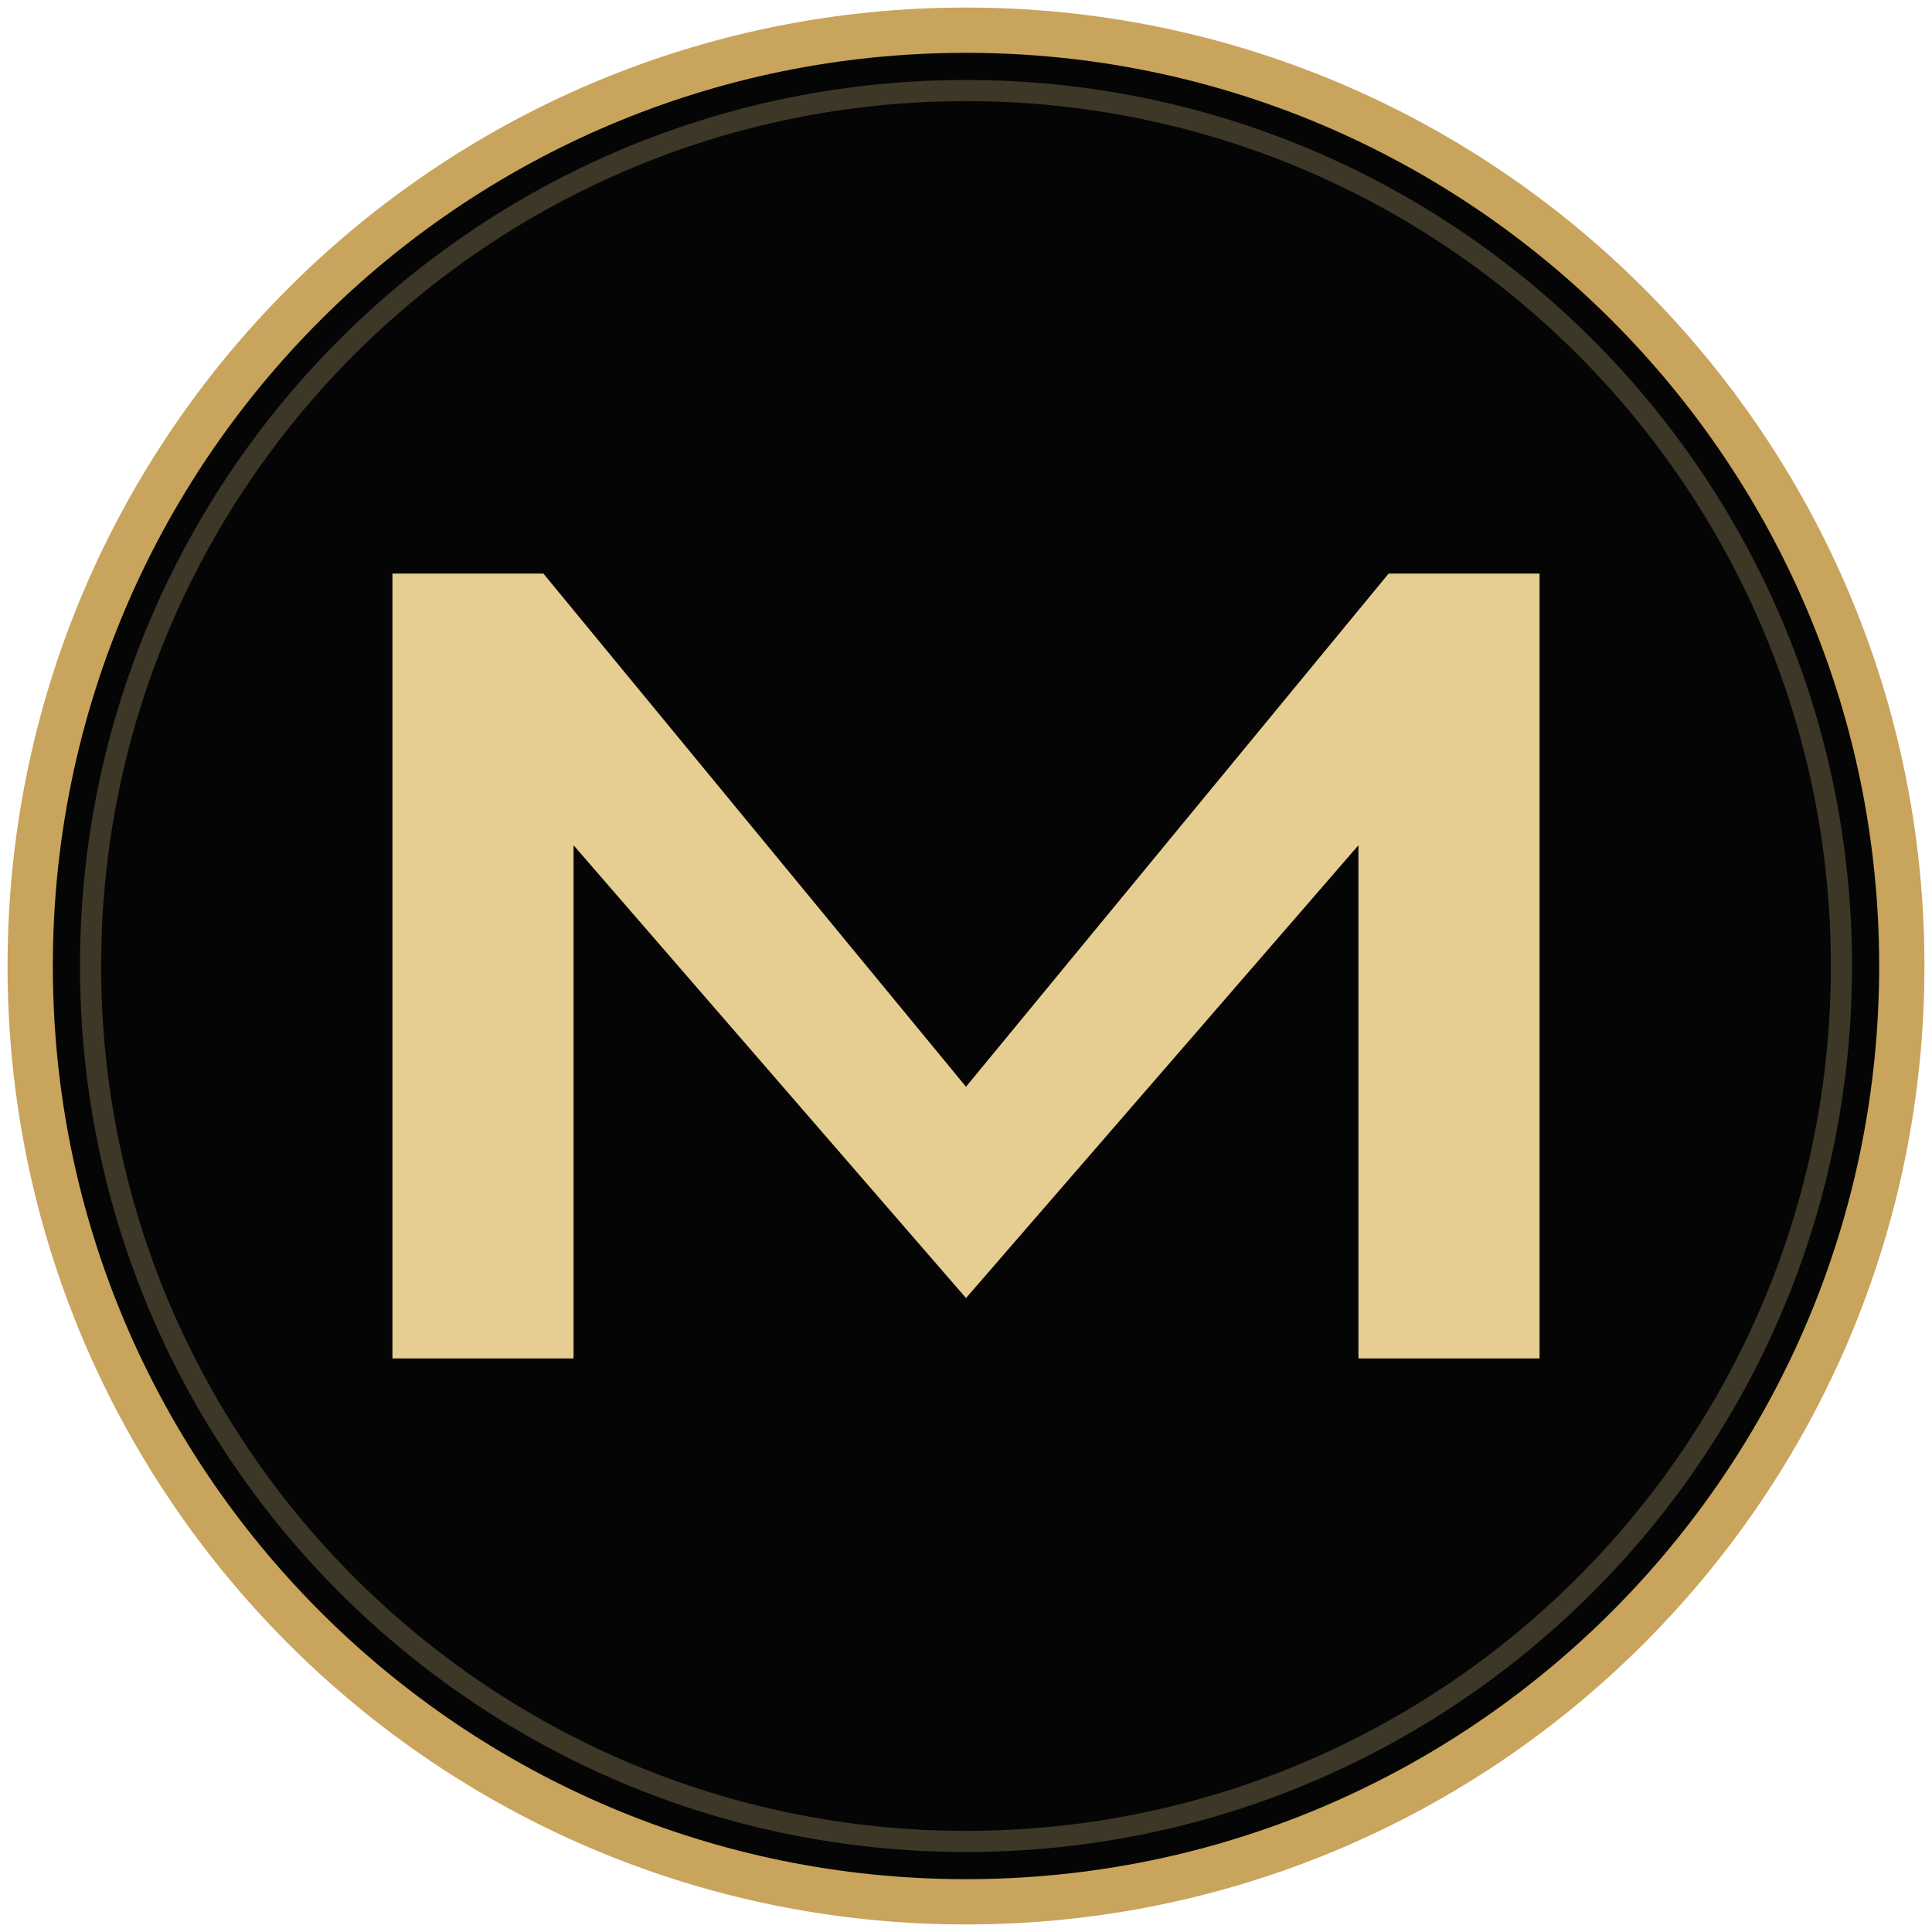
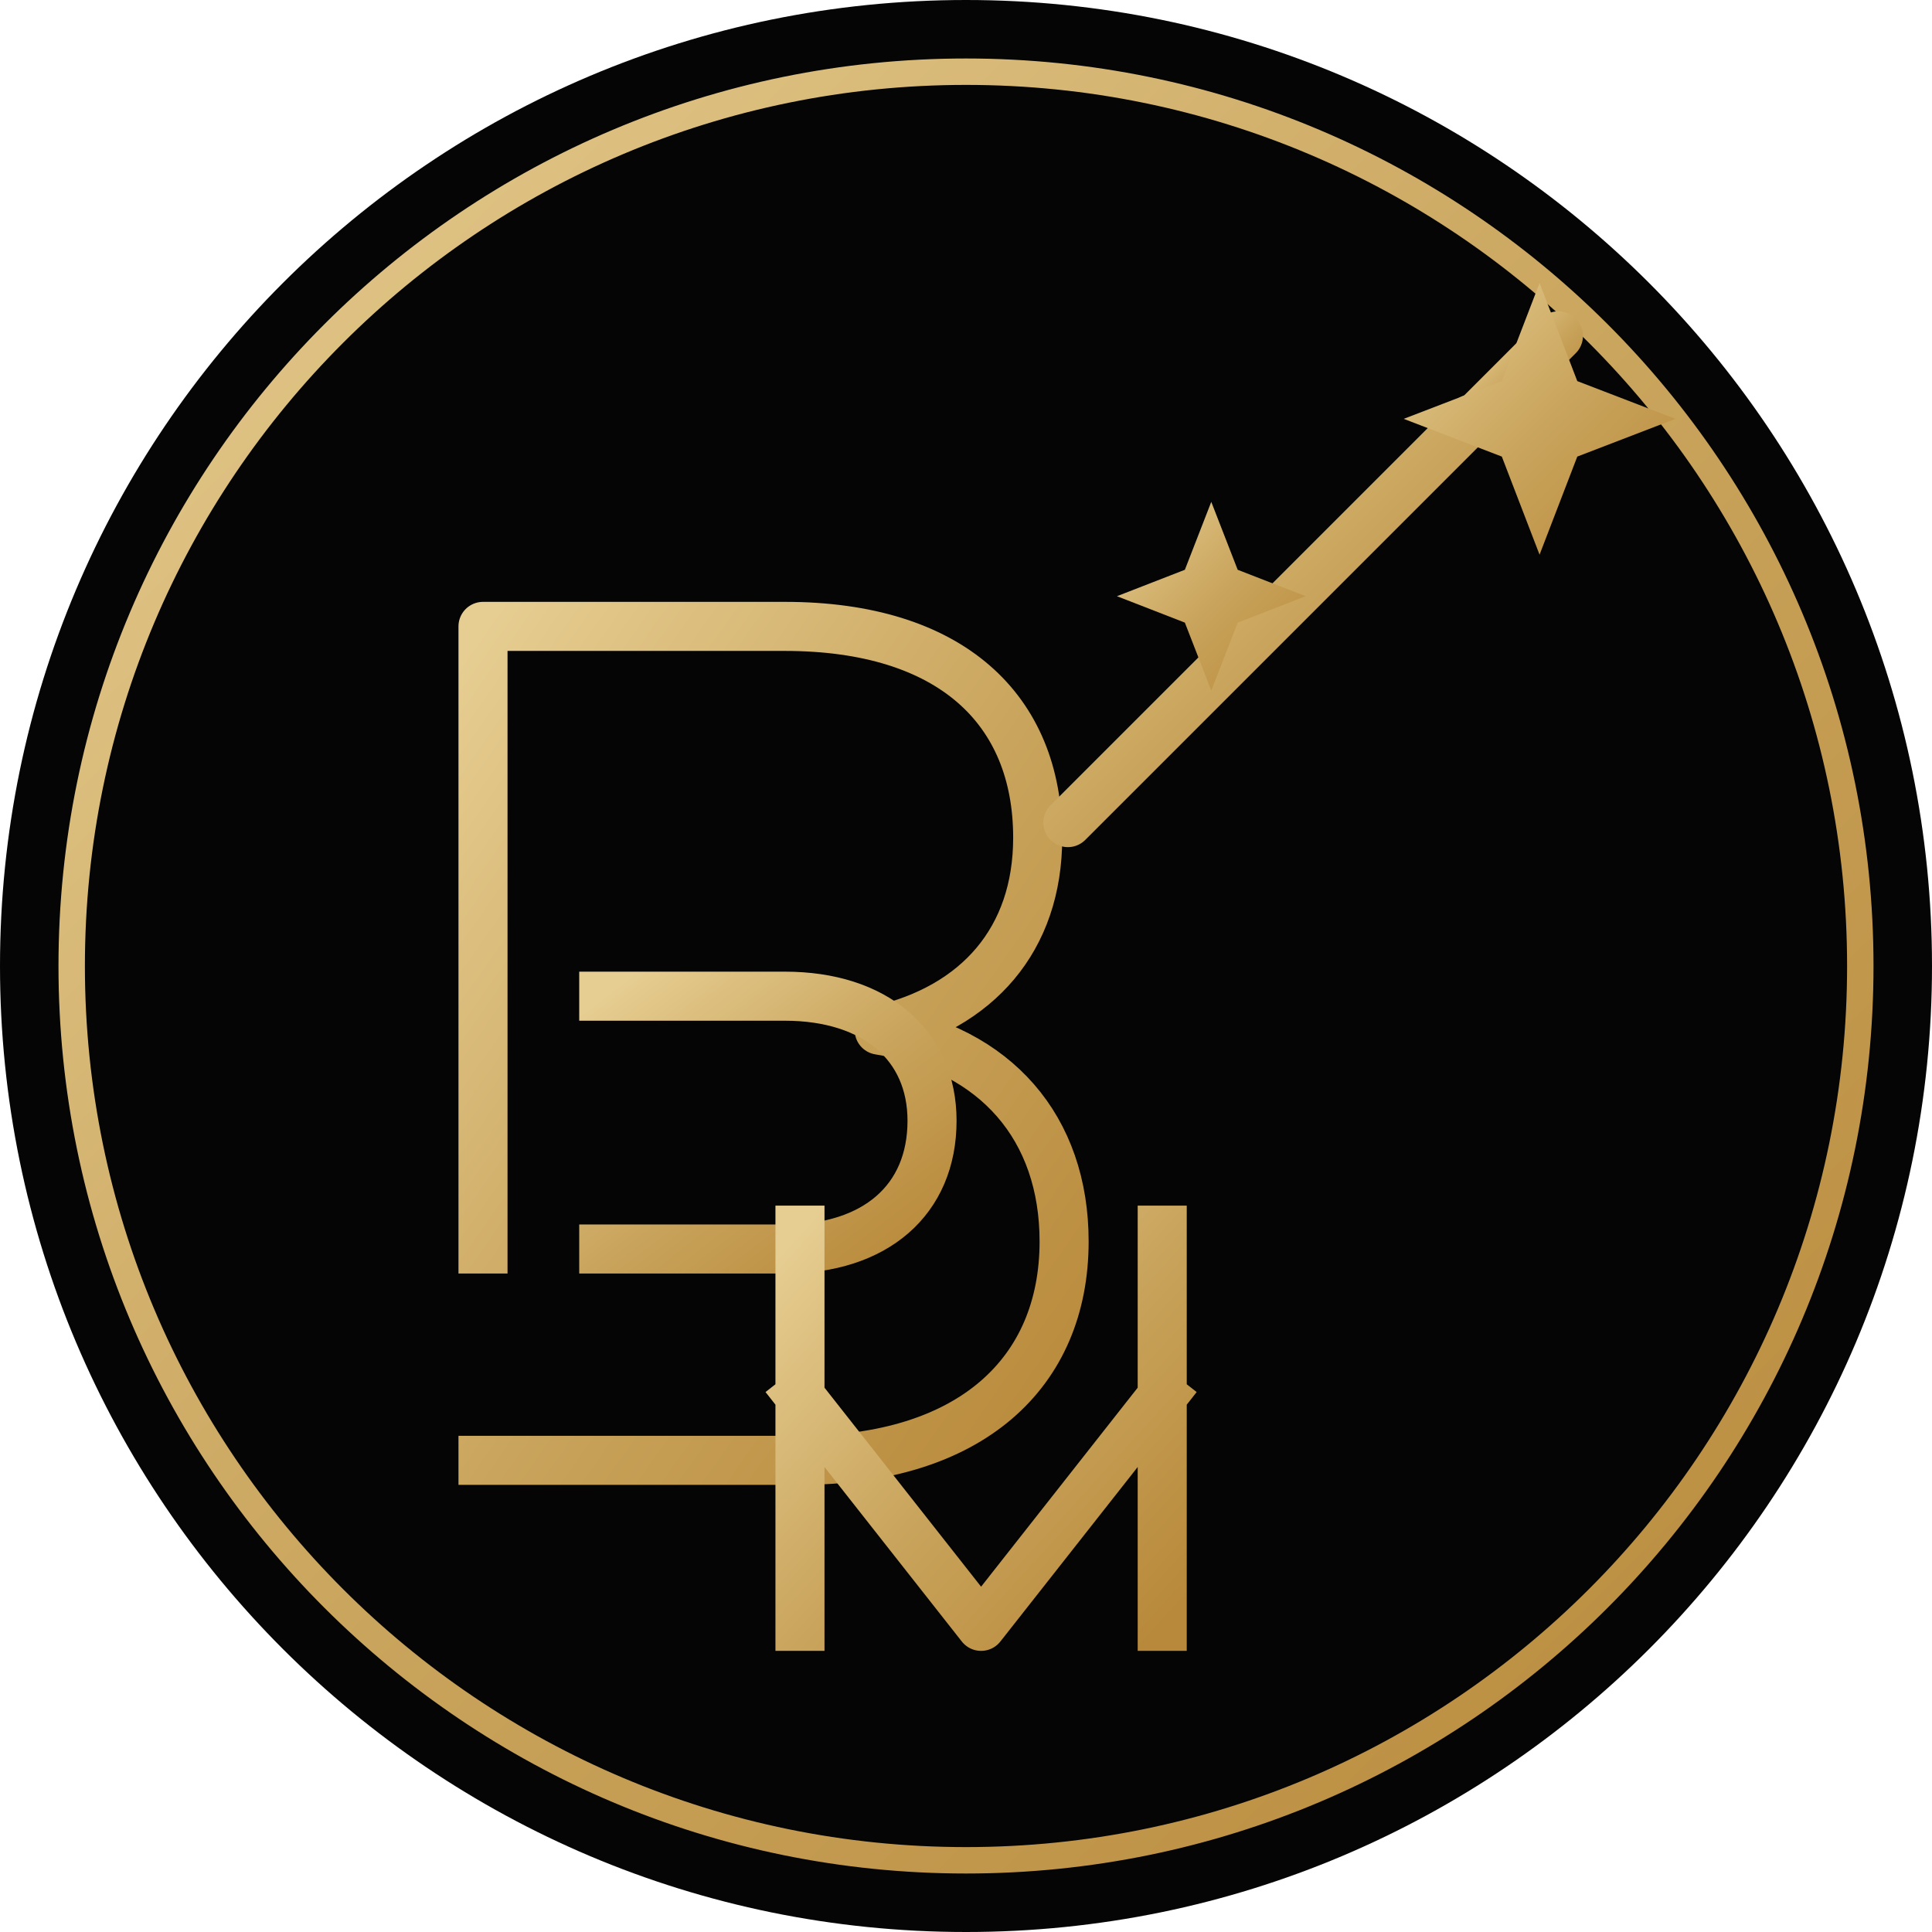
- <svg xmlns="http://www.w3.org/2000/svg" viewBox="0 0 64 64">
-   <circle cx="32" cy="32" r="31" fill="#050505" stroke="#c9a45c" stroke-width="1.5" />
-   <path d="M13 45V19h5l14 17 14-17h5v26h-6V28L32 43 19 28v17z" fill="#e6cd91" />
-   <circle cx="32" cy="32" r="29" fill="none" stroke="#e6cd91" stroke-opacity=".25" stroke-width=".7" />
+ <svg xmlns="http://www.w3.org/2000/svg" viewBox="0 0 512 512" role="img" aria-labelledby="title">
+   <defs>
+     <linearGradient id="gold" x1="0" y1="0" x2="1" y2="1">
+       <stop offset="0" stop-color="#e6cd91" />
+       <stop offset=".52" stop-color="#c9a45c" />
+       <stop offset="1" stop-color="#b8893a" />
+     </linearGradient>
+   </defs>
+   <rect width="512" height="512" rx="256" fill="#050505" />
+   <circle cx="256" cy="256" r="237" fill="none" stroke="url(#gold)" stroke-width="7" />
+   <g fill="none" stroke="url(#gold)" stroke-width="13" stroke-linecap="square" stroke-linejoin="round">
+     <path d="M128 331V166h80c44 0 67 22 67 56 0 27-16 45-42 51 31 5 49 26 49 56 0 35-25 58-70 58h-84" />
+     <path d="M160 331h48c24 0 39-13 39-34 0-20-15-33-39-33h-48" />
+     <path d="M212 326v105M212 370l48 61 48-61M308 431V326" />
+   </g>
+   <g fill="none" stroke="url(#gold)" stroke-width="13" stroke-linecap="round" stroke-linejoin="round">
+     <path d="M283 218 390 111" />
+     <path d="m391 111 22-22" />
+   </g>
+   <path d="M408 75l10 26 26 10-26 10-10 26-10-26-26-10 26-10z" fill="url(#gold)" />
+   <path d="M321 133l7 18 18 7-18 7-7 18-7-18-18-7 18-7z" fill="url(#gold)" />
</svg>
